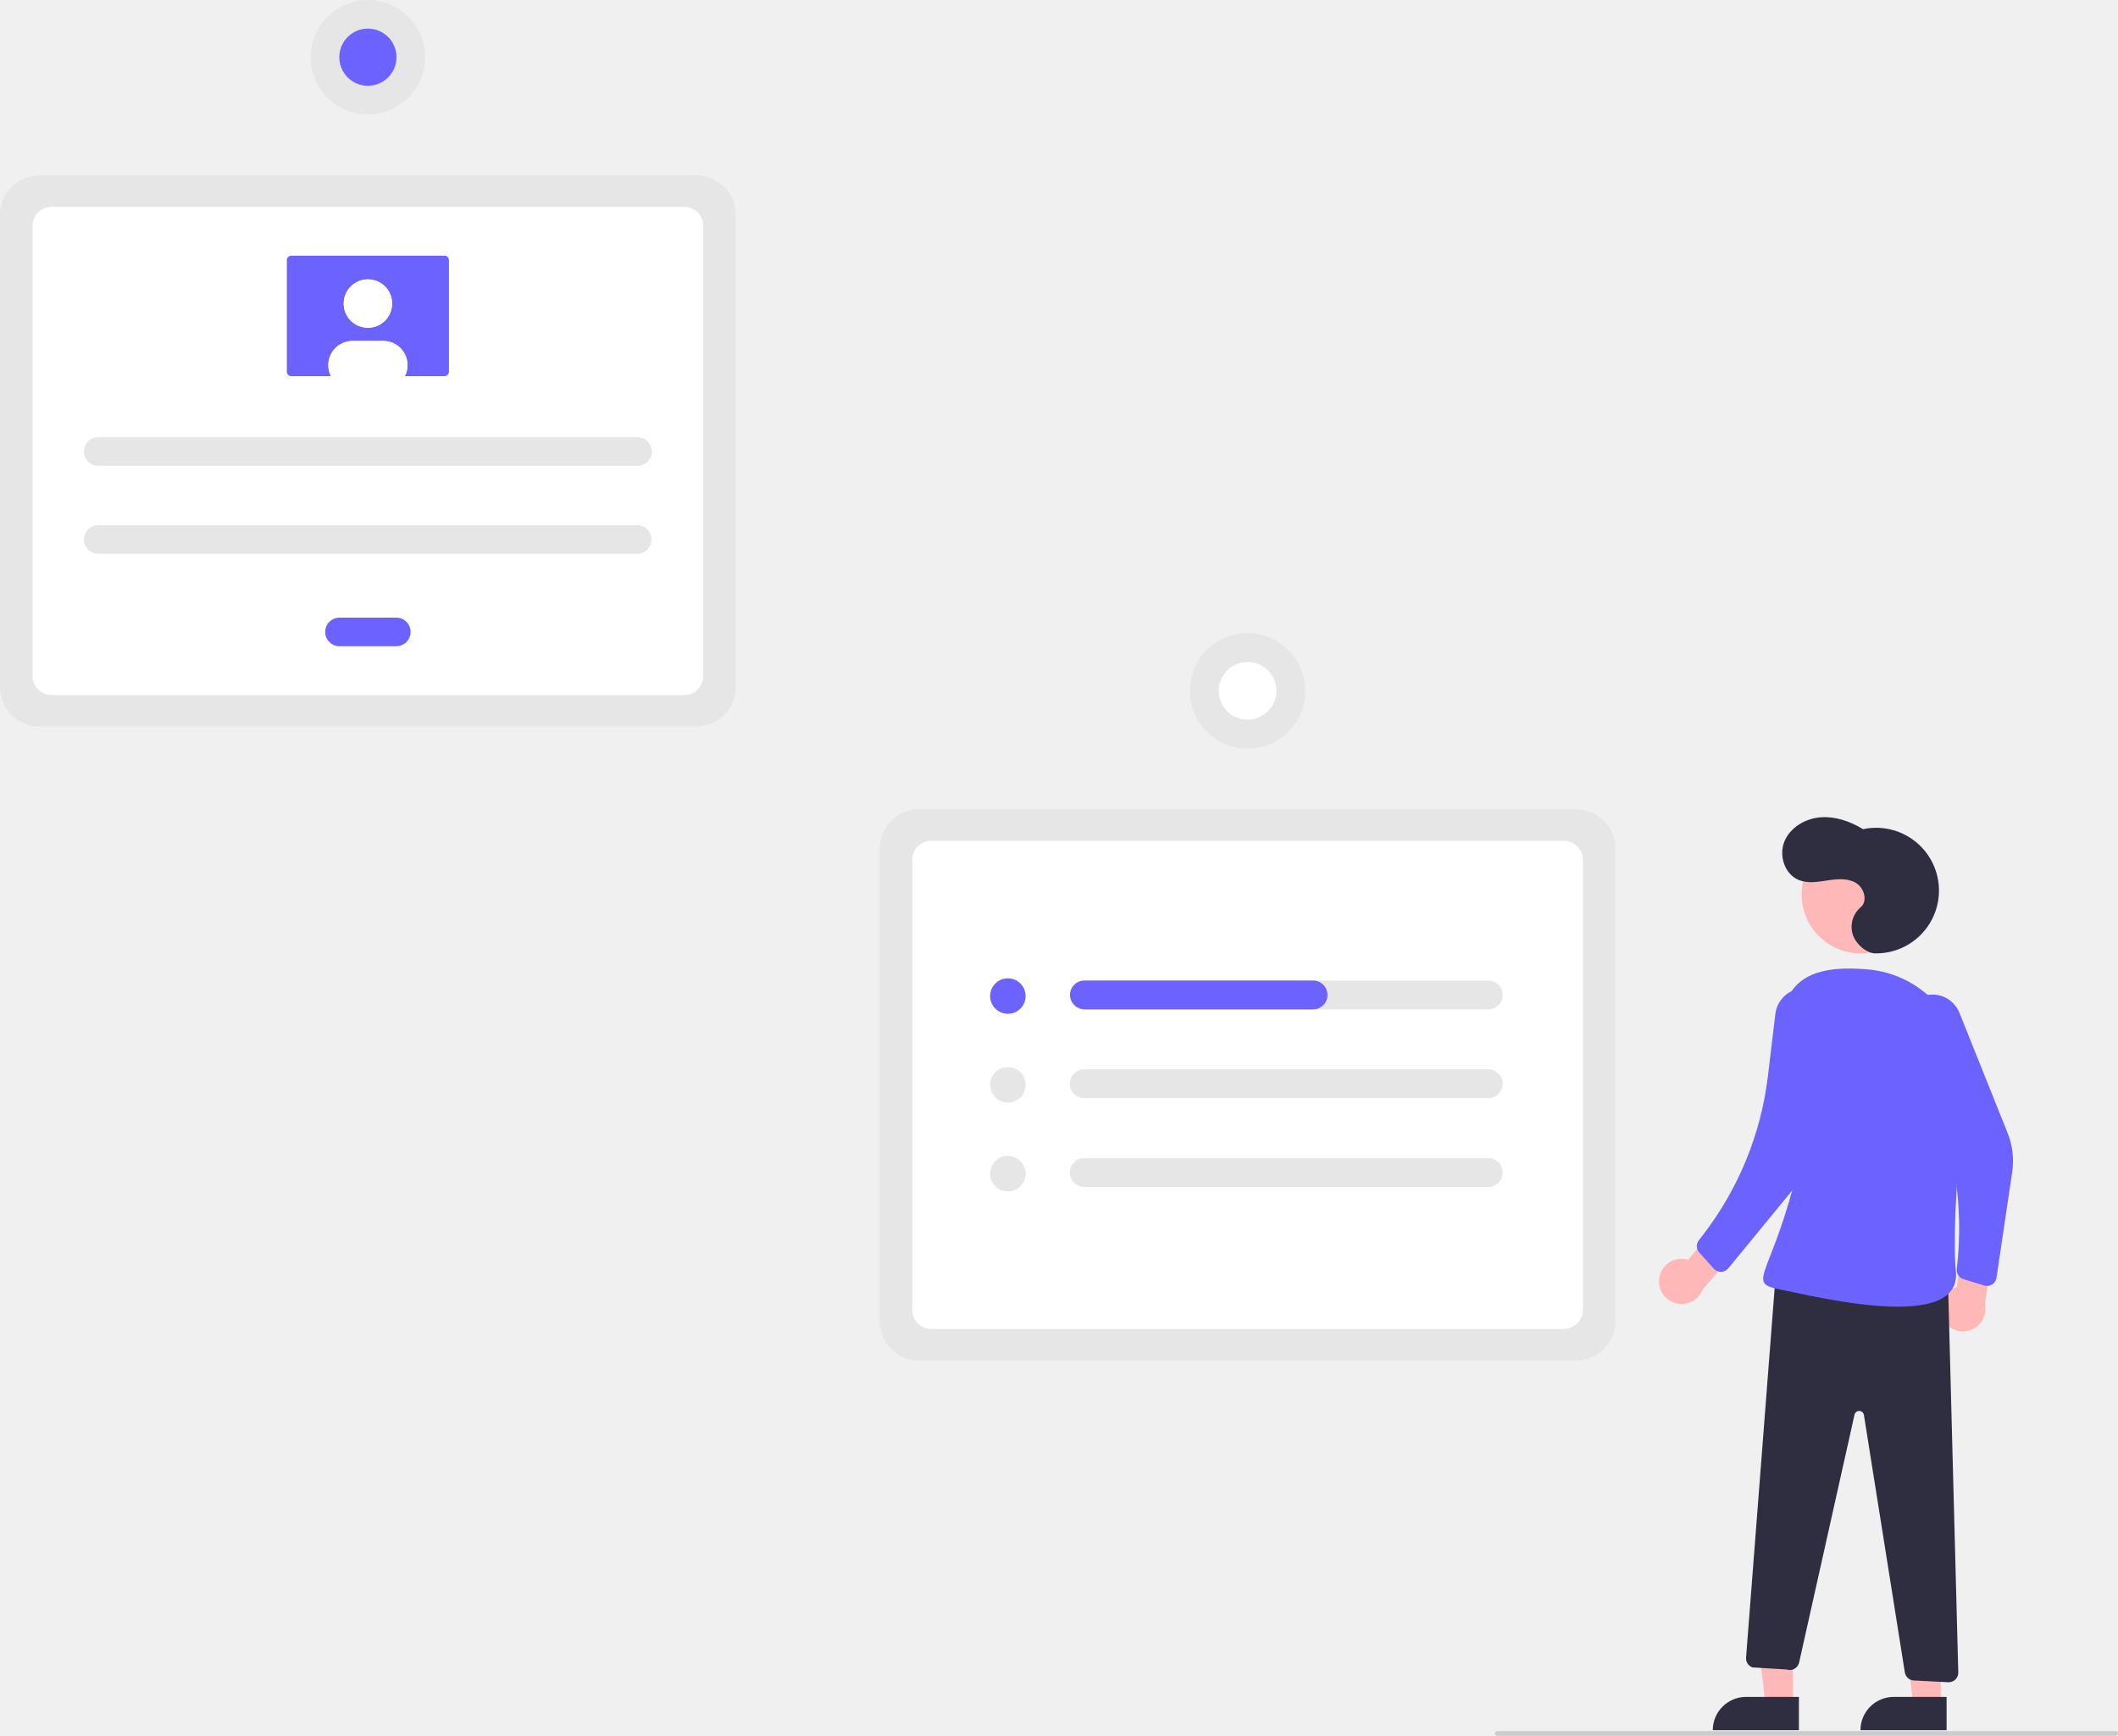
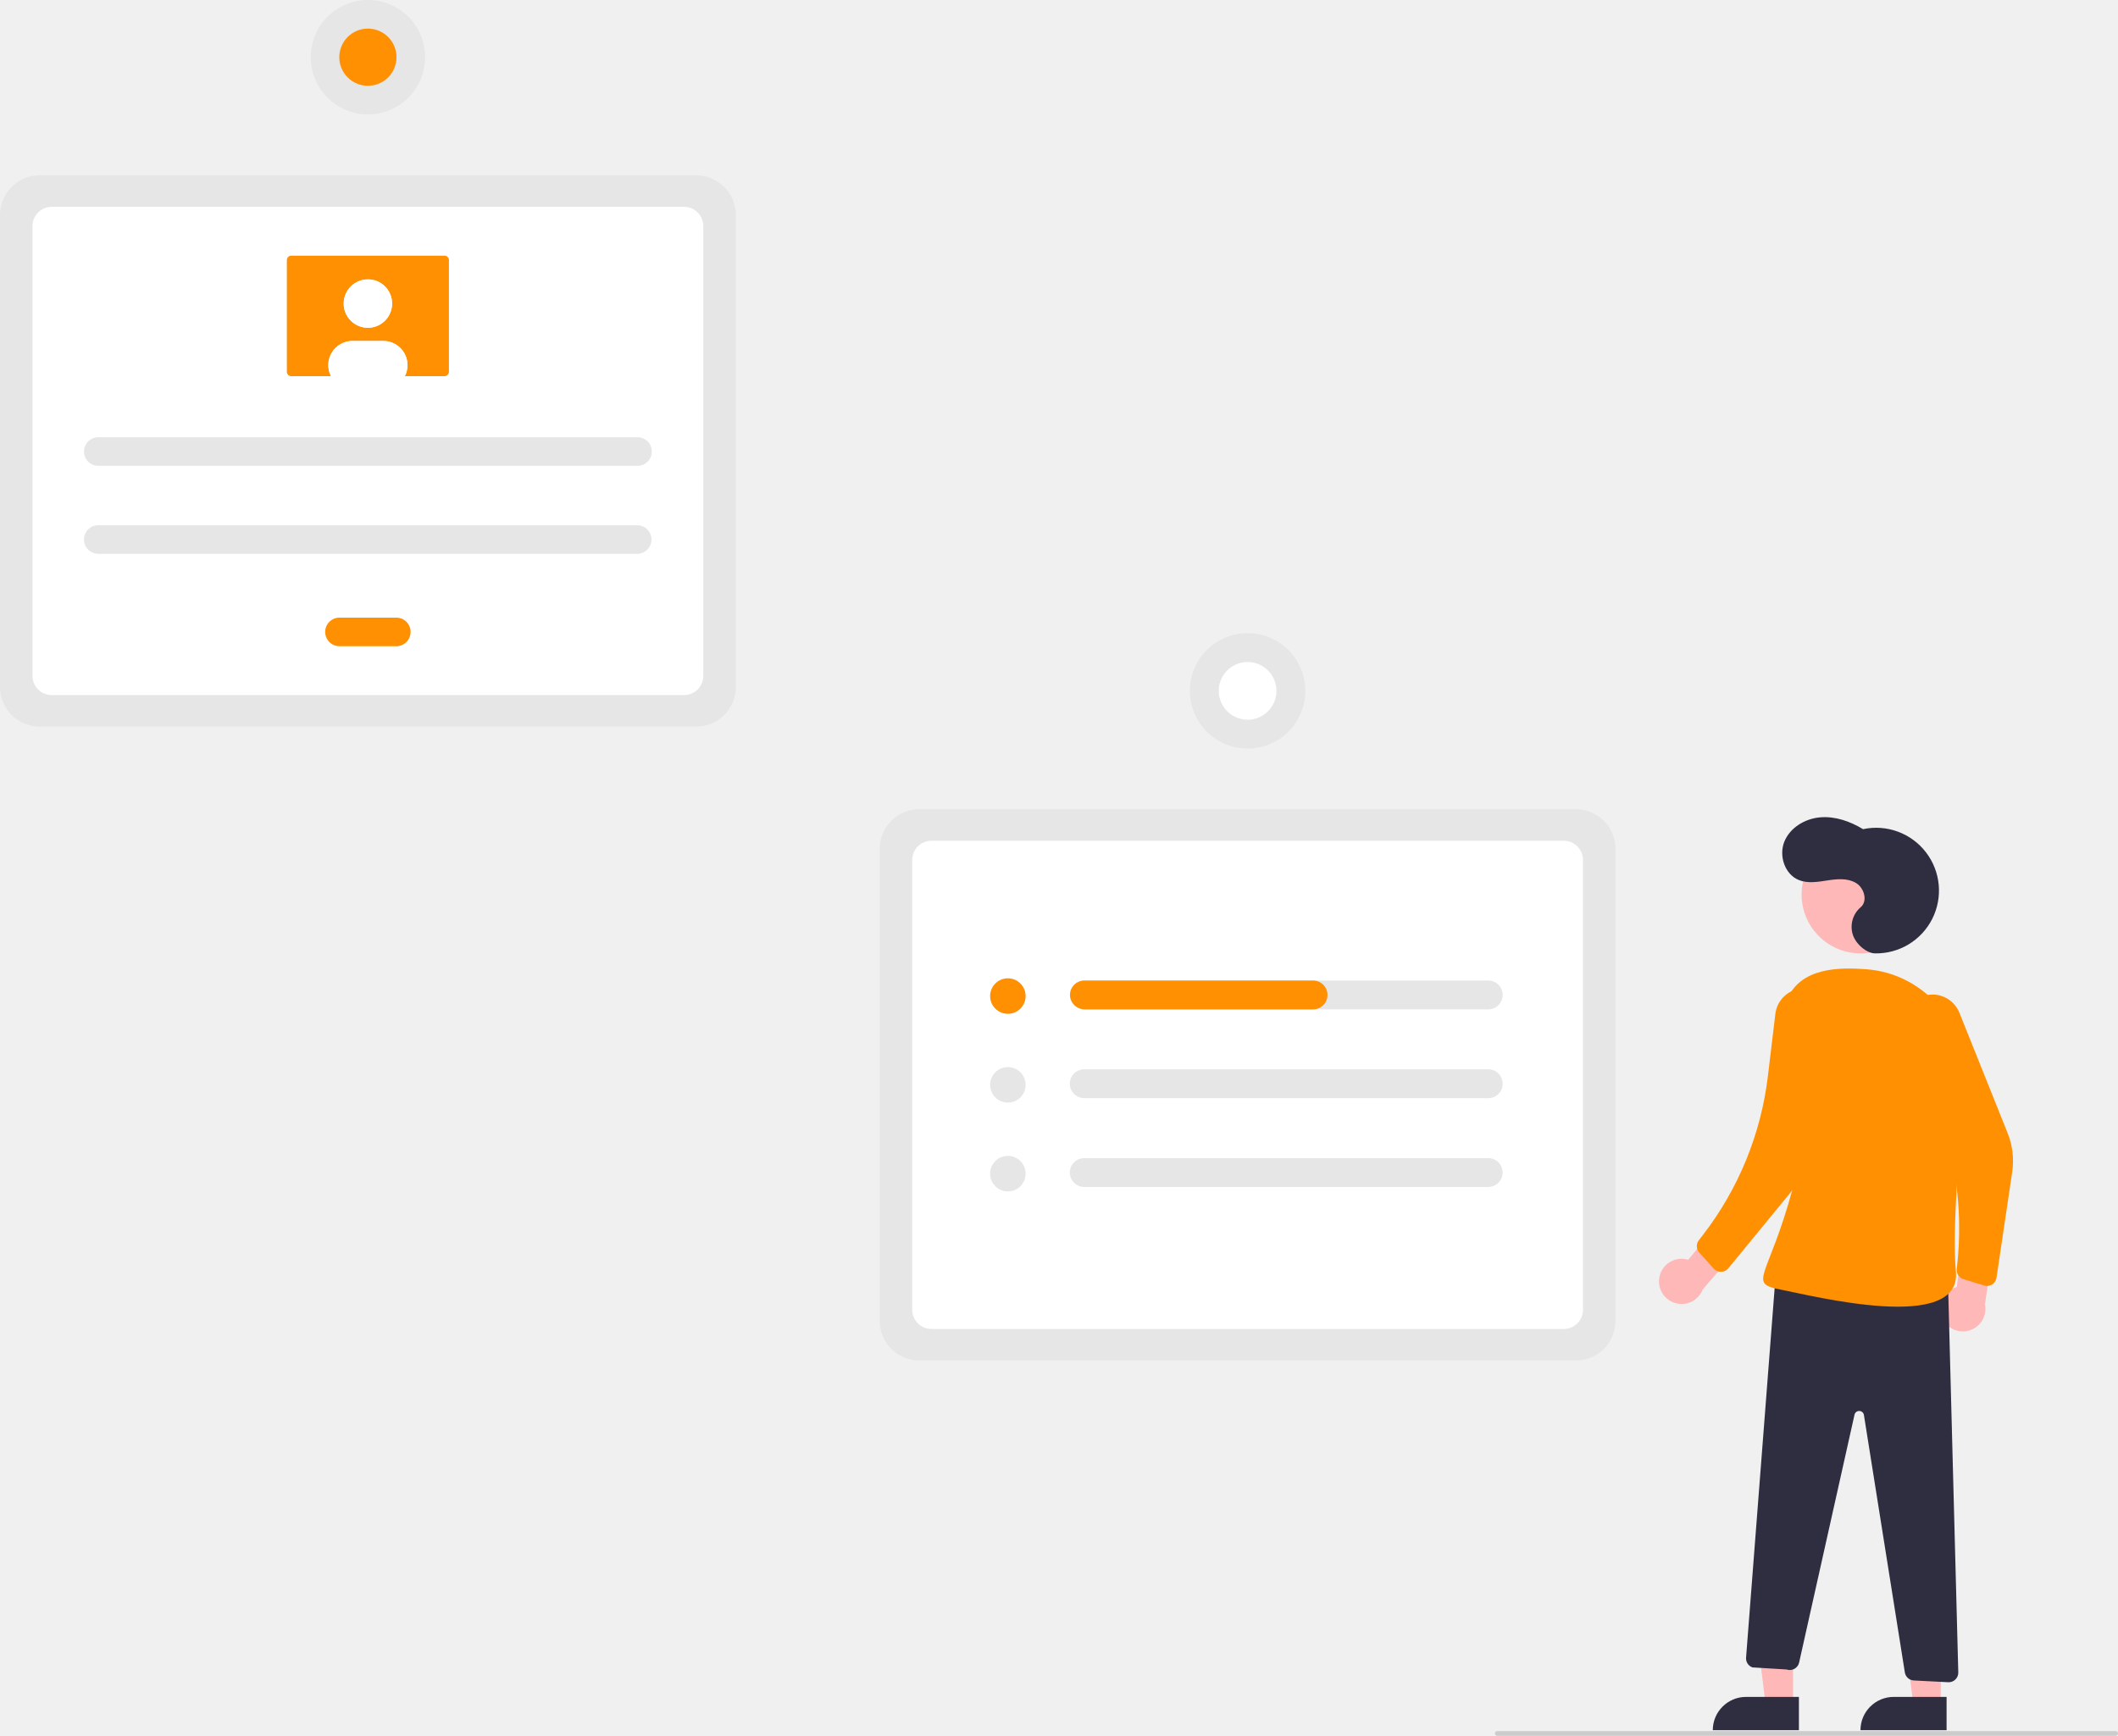
<svg xmlns="http://www.w3.org/2000/svg" id="a6d09f17-7a71-4d3b-9de6-8b8ba964cb80" data-name="Layer 1" width="883.708" height="724.225" viewBox="0 0 883.708 724.225">
  <path d="M815.438,655.508H541.437a16.519,16.519,0,0,1-16.5-16.5V442.007a16.519,16.519,0,0,1,16.5-16.5H815.438a16.519,16.519,0,0,1,16.5,16.5V639.008A16.519,16.519,0,0,1,815.438,655.508Z" transform="translate(-157.896 -87.88731)" fill="#e6e6e6" />
  <path d="M546.502,642.355h263.871a8,8,0,0,0,8-8V446.66a8,8,0,0,0-8-8H546.502a8,8,0,0,0-8,8V634.355A8,8,0,0,0,546.502,642.355Z" transform="translate(-157.896 -87.88731)" fill="#fff" />
  <path d="M448.396,391.032h-274a16.519,16.519,0,0,1-16.5-16.5v-197a16.519,16.519,0,0,1,16.5-16.5h274a16.519,16.519,0,0,1,16.5,16.5v197A16.519,16.519,0,0,1,448.396,391.032Z" transform="translate(-157.896 -87.88731)" fill="#e6e6e6" />
  <path d="M179.461,377.879H443.331a8,8,0,0,0,8-8V182.185a8,8,0,0,0-8-8H179.461a8,8,0,0,0-8,8V369.879A8,8,0,0,0,179.461,377.879Z" transform="translate(-157.896 -87.88731)" fill="#fff" />
  <path d="M778.919,496.981H610.369a6.02,6.02,0,1,0,0,12.039H778.919a6.02,6.02,0,0,0,0-12.039Z" transform="translate(-157.896 -87.88731)" fill="#e6e6e6" />
  <path d="M610.369,534.025a6.02,6.02,0,1,0,0,12.039H778.919a6.02,6.02,0,0,0,0-12.039Z" transform="translate(-157.896 -87.88731)" fill="#e6e6e6" />
  <path d="M610.369,571.069a6.02,6.02,0,1,0,0,12.039H778.919a6.02,6.02,0,0,0,0-12.039Z" transform="translate(-157.896 -87.88731)" fill="#e6e6e6" />
-   <circle cx="420.522" cy="415.576" r="7.409" fill="#6c63ff" />
+   <circle cx="420.522" cy="415.576" r="7.409" fill="#ff9001" />
  <circle cx="420.522" cy="452.62" r="7.409" fill="#e6e6e6" />
  <circle cx="420.522" cy="489.664" r="7.409" fill="#e6e6e6" />
-   <path d="M711.777,503h0a6.02,6.02,0,0,1-6.02,6.02H610.585a6.167,6.167,0,0,1-6.184-5.22,6.03,6.03,0,0,1,5.968-6.82h95.389a6.02,6.02,0,0,1,6.02,6.02Z" transform="translate(-157.896 -87.88731)" fill="#6c63ff" />
+   <path d="M711.777,503h0a6.02,6.02,0,0,1-6.02,6.02H610.585a6.167,6.167,0,0,1-6.184-5.22,6.03,6.03,0,0,1,5.968-6.82h95.389a6.02,6.02,0,0,1,6.02,6.02Z" transform="translate(-157.896 -87.88731)" fill="#ff9001" />
  <circle cx="520.541" cy="288.237" r="24.079" fill="#e6e6e6" />
  <circle cx="678.437" cy="376.124" r="12.039" transform="translate(40.60032 897.6651) rotate(-80.78253)" fill="#fff" />
  <path d="M198.967,270.312a5.966,5.966,0,1,0,0,11.931H423.825a5.966,5.966,0,1,0,0-11.931Z" transform="translate(-157.896 -87.88731)" fill="#e6e6e6" />
  <path d="M198.967,307.024a5.966,5.966,0,1,0,0,11.931H423.825a5.966,5.966,0,0,0,0-11.931Z" transform="translate(-157.896 -87.88731)" fill="#e6e6e6" />
-   <path d="M299.465,345.571a5.966,5.966,0,0,0,0,11.931h23.862a5.966,5.966,0,0,0,0-11.931Z" transform="translate(-157.896 -87.88731)" fill="#6c63ff" />
-   <path d="M279.42,194.562a1.837,1.837,0,0,0-1.836,1.836v46.596a1.837,1.837,0,0,0,1.836,1.836h63.951a1.837,1.837,0,0,0,1.836-1.836V196.398a1.837,1.837,0,0,0-1.836-1.836Z" transform="translate(-157.896 -87.88731)" fill="#6c63ff" />
+   <path d="M299.465,345.571a5.966,5.966,0,0,0,0,11.931h23.862a5.966,5.966,0,0,0,0-11.931Z" transform="translate(-157.896 -87.88731)" fill="#ff9001" />
+   <path d="M279.42,194.562a1.837,1.837,0,0,0-1.836,1.836v46.596a1.837,1.837,0,0,0,1.836,1.836h63.951a1.837,1.837,0,0,0,1.836-1.836V196.398a1.837,1.837,0,0,0-1.836-1.836Z" transform="translate(-157.896 -87.88731)" fill="#ff9001" />
  <circle cx="153.5" cy="126.655" r="10.096" fill="#fff" />
  <path d="M327.916,240.24a10.018,10.018,0,0,1-1.101,4.589H295.977a10.094,10.094,0,0,1,8.994-14.685h12.849A10.09,10.09,0,0,1,327.916,240.229Z" transform="translate(-157.896 -87.88731)" fill="#fff" />
  <circle cx="153.5" cy="126.655" r="10.096" fill="#fff" />
  <path d="M327.916,240.24a10.018,10.018,0,0,1-1.101,4.589H295.977a10.094,10.094,0,0,1,8.994-14.685h12.849A10.09,10.09,0,0,1,327.916,240.229Z" transform="translate(-157.896 -87.88731)" fill="#fff" />
  <circle cx="153.5" cy="23.863" r="23.863" fill="#e6e6e6" />
-   <circle cx="153.5" cy="23.863" r="11.931" fill="#6c63ff" />
+   <circle cx="153.5" cy="23.863" r="11.931" fill="#ff9001" />
  <polygon points="748.119 711.24 736.687 711.239 731.25 667.143 748.123 667.145 748.119 711.24" fill="#ffb8b8" />
  <path d="M728.521,707.973h22.048a0,0,0,0,1,0,0v13.882a0,0,0,0,1,0,0H714.639a0,0,0,0,1,0,0v0A13.882,13.882,0,0,1,728.521,707.973Z" fill="#2f2e41" />
  <polygon points="809.741 711.24 798.308 711.239 792.872 667.143 809.745 667.145 809.741 711.24" fill="#ffb8b8" />
  <path d="M790.142,707.973H812.19a0,0,0,0,1,0,0v13.882a0,0,0,0,1,0,0H776.26a0,0,0,0,1,0,0v0A13.882,13.882,0,0,1,790.142,707.973Z" fill="#2f2e41" />
  <circle cx="776.26" cy="373.204" r="24.561" fill="#ffb8b8" />
  <path d="M850.173,621.27a9.377,9.377,0,0,1,12.092-7.779l13.726-16.454,12.034,5.903-19.71,22.965a9.428,9.428,0,0,1-18.142-4.633Z" transform="translate(-157.896 -87.88731)" fill="#ffb8b8" />
  <path d="M968.307,637.911a9.377,9.377,0,0,1,6.031-13.052l2.756-21.25,13.322-1.475-4.313,29.955a9.428,9.428,0,0,1-17.796,5.823Z" transform="translate(-157.896 -87.88731)" fill="#ffb8b8" />
-   <path d="M954.682,507.482l0,0a12.084,12.084,0,0,1,20.75,2.93l20.131,50.24a31.212,31.212,0,0,1,1.901,16.194l-6.557,44.158a4,4,0,0,1-5.131,3.236l-8.639-2.653a4,4,0,0,1-2.799-4.29l0,0a145.305,145.305,0,0,0-11.664-76.231l-9.49-21.228A12.084,12.084,0,0,1,954.682,507.482Z" transform="translate(-157.896 -87.88731)" fill="#6c63ff" />
+   <path d="M954.682,507.482l0,0a12.084,12.084,0,0,1,20.75,2.93l20.131,50.24a31.212,31.212,0,0,1,1.901,16.194l-6.557,44.158a4,4,0,0,1-5.131,3.236l-8.639-2.653a4,4,0,0,1-2.799-4.29l0,0a145.305,145.305,0,0,0-11.664-76.231l-9.49-21.228A12.084,12.084,0,0,1,954.682,507.482Z" transform="translate(-157.896 -87.88731)" fill="#ff9001" />
  <path d="M940.136,485.652a26.205,26.205,0,1,0-4.91-51.825c-5.401-3.28-11.681-5.486-17.975-4.925s-12.518,4.298-14.872,10.162.175,13.594,6.027,15.977c3.752,1.528,7.989.787,11.993.171s8.372-1.018,11.856,1.048,5.051,7.605,1.93,10.188a10.738,10.738,0,0,0-3.084,11.82C932.669,482.324,936.95,485.583,940.136,485.652Z" transform="translate(-157.896 -87.88731)" fill="#2f2e41" />
  <path d="M970.609,620.299l4.357,165.34a4,4,0,0,1-4.202,4.1l-14.352-.732a4,4,0,0,1-3.747-3.367L935.593,678.25a2,2,0,0,0-3.927-.122l-23.108,103.397a4,4,0,0,1-5.244,2.896l-14.244-.87a4,4,0,0,1-2.65-4.053l12.434-160.764Z" transform="translate(-157.896 -87.88731)" fill="#2f2e41" />
-   <path d="M977.601,541.768c2.403-25.055-16.019-47.718-41.126-49.501-10.818-.768-27.612-1.043-33.148,13.136-16.677,42.714,12.518,41.676,2.459,78.683s-18.943,39.128-5.141,41.8,75.867,18.447,73.318-7.6C972.395,602.276,975.204,566.761,977.601,541.768Z" transform="translate(-157.896 -87.88731)" fill="#6c63ff" />
-   <path d="M906.279,501.059l0,0a12.084,12.084,0,0,1,16.294,13.178l-7.839,48.991a47.876,47.876,0,0,1-10.265,22.807L879.009,617.059a4,4,0,0,1-6.065.139l-6.047-6.716a4,4,0,0,1-.196-5.118l1.781-2.311a134.703,134.703,0,0,0,27.045-66.179l3.116-25.985A12.084,12.084,0,0,1,906.279,501.059Z" transform="translate(-157.896 -87.88731)" fill="#6c63ff" />
+   <path d="M977.601,541.768c2.403-25.055-16.019-47.718-41.126-49.501-10.818-.768-27.612-1.043-33.148,13.136-16.677,42.714,12.518,41.676,2.459,78.683s-18.943,39.128-5.141,41.8,75.867,18.447,73.318-7.6C972.395,602.276,975.204,566.761,977.601,541.768Z" transform="translate(-157.896 -87.88731)" fill="#ff9001" />
+   <path d="M906.279,501.059l0,0a12.084,12.084,0,0,1,16.294,13.178l-7.839,48.991a47.876,47.876,0,0,1-10.265,22.807L879.009,617.059a4,4,0,0,1-6.065.139l-6.047-6.716a4,4,0,0,1-.196-5.118l1.781-2.311a134.703,134.703,0,0,0,27.045-66.179l3.116-25.985A12.084,12.084,0,0,1,906.279,501.059Z" transform="translate(-157.896 -87.88731)" fill="#ff9001" />
  <path d="M1040.604,812.113h-258a1,1,0,0,1,0-2h258a1,1,0,0,1,0,2Z" transform="translate(-157.896 -87.88731)" fill="#ccc" />
</svg>
